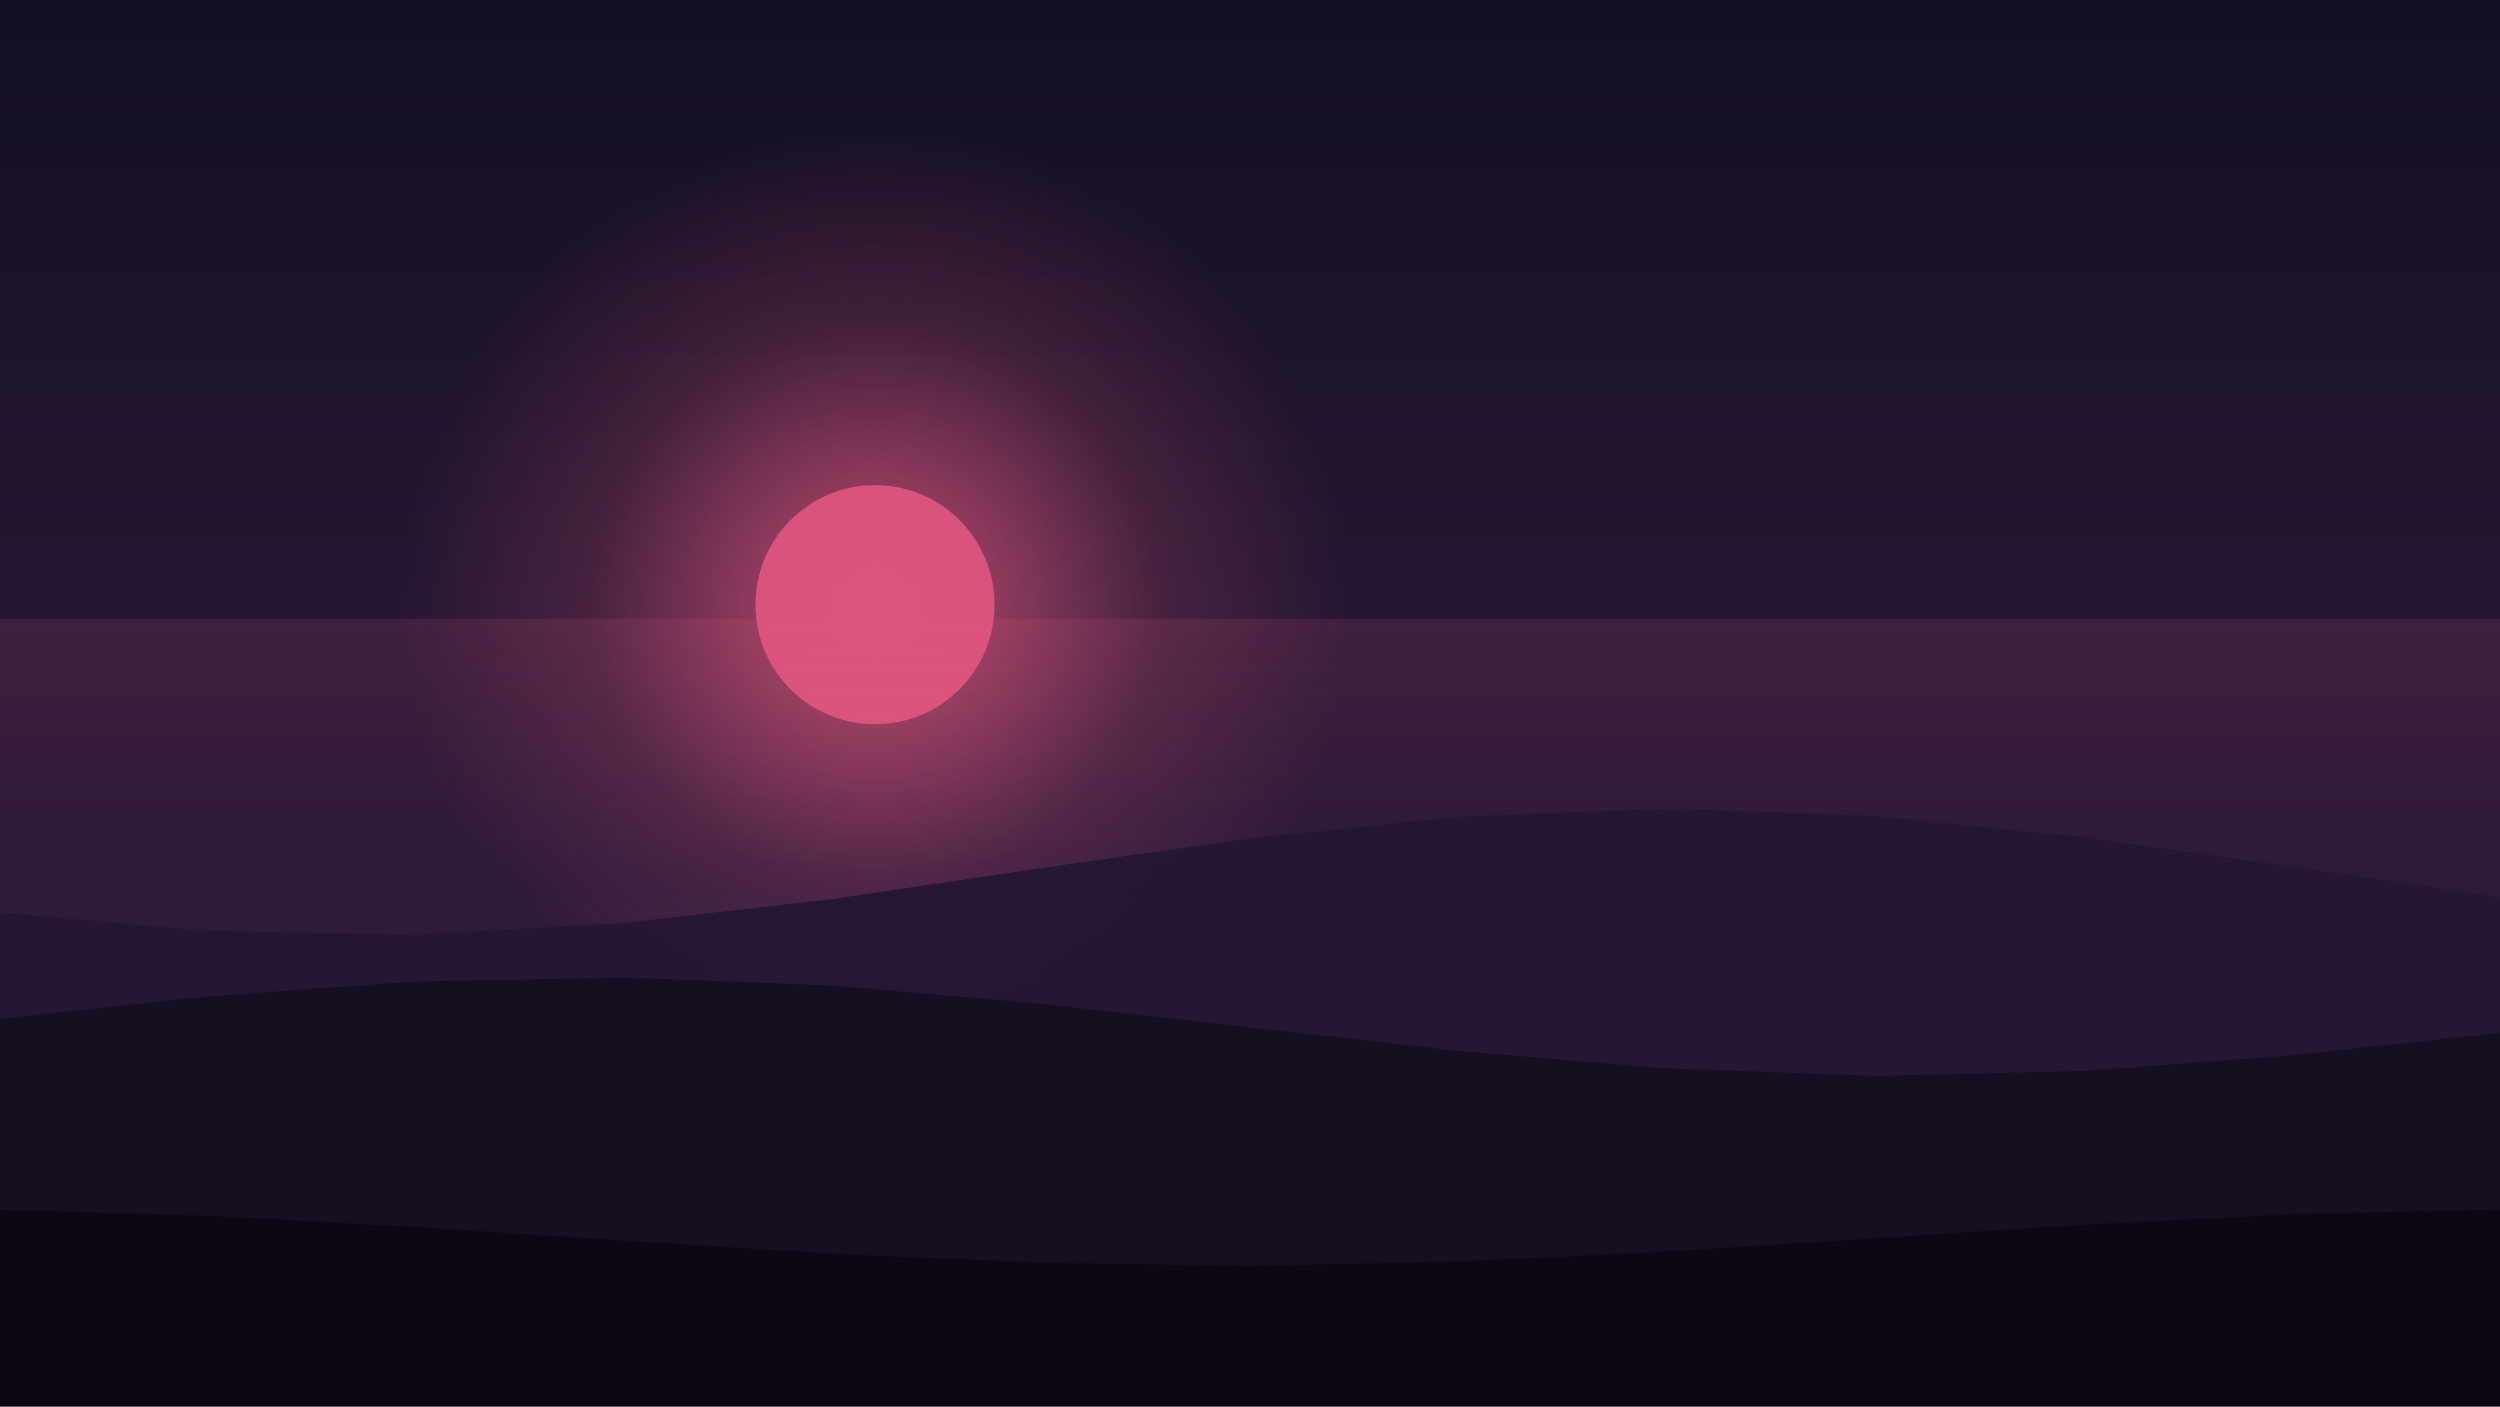
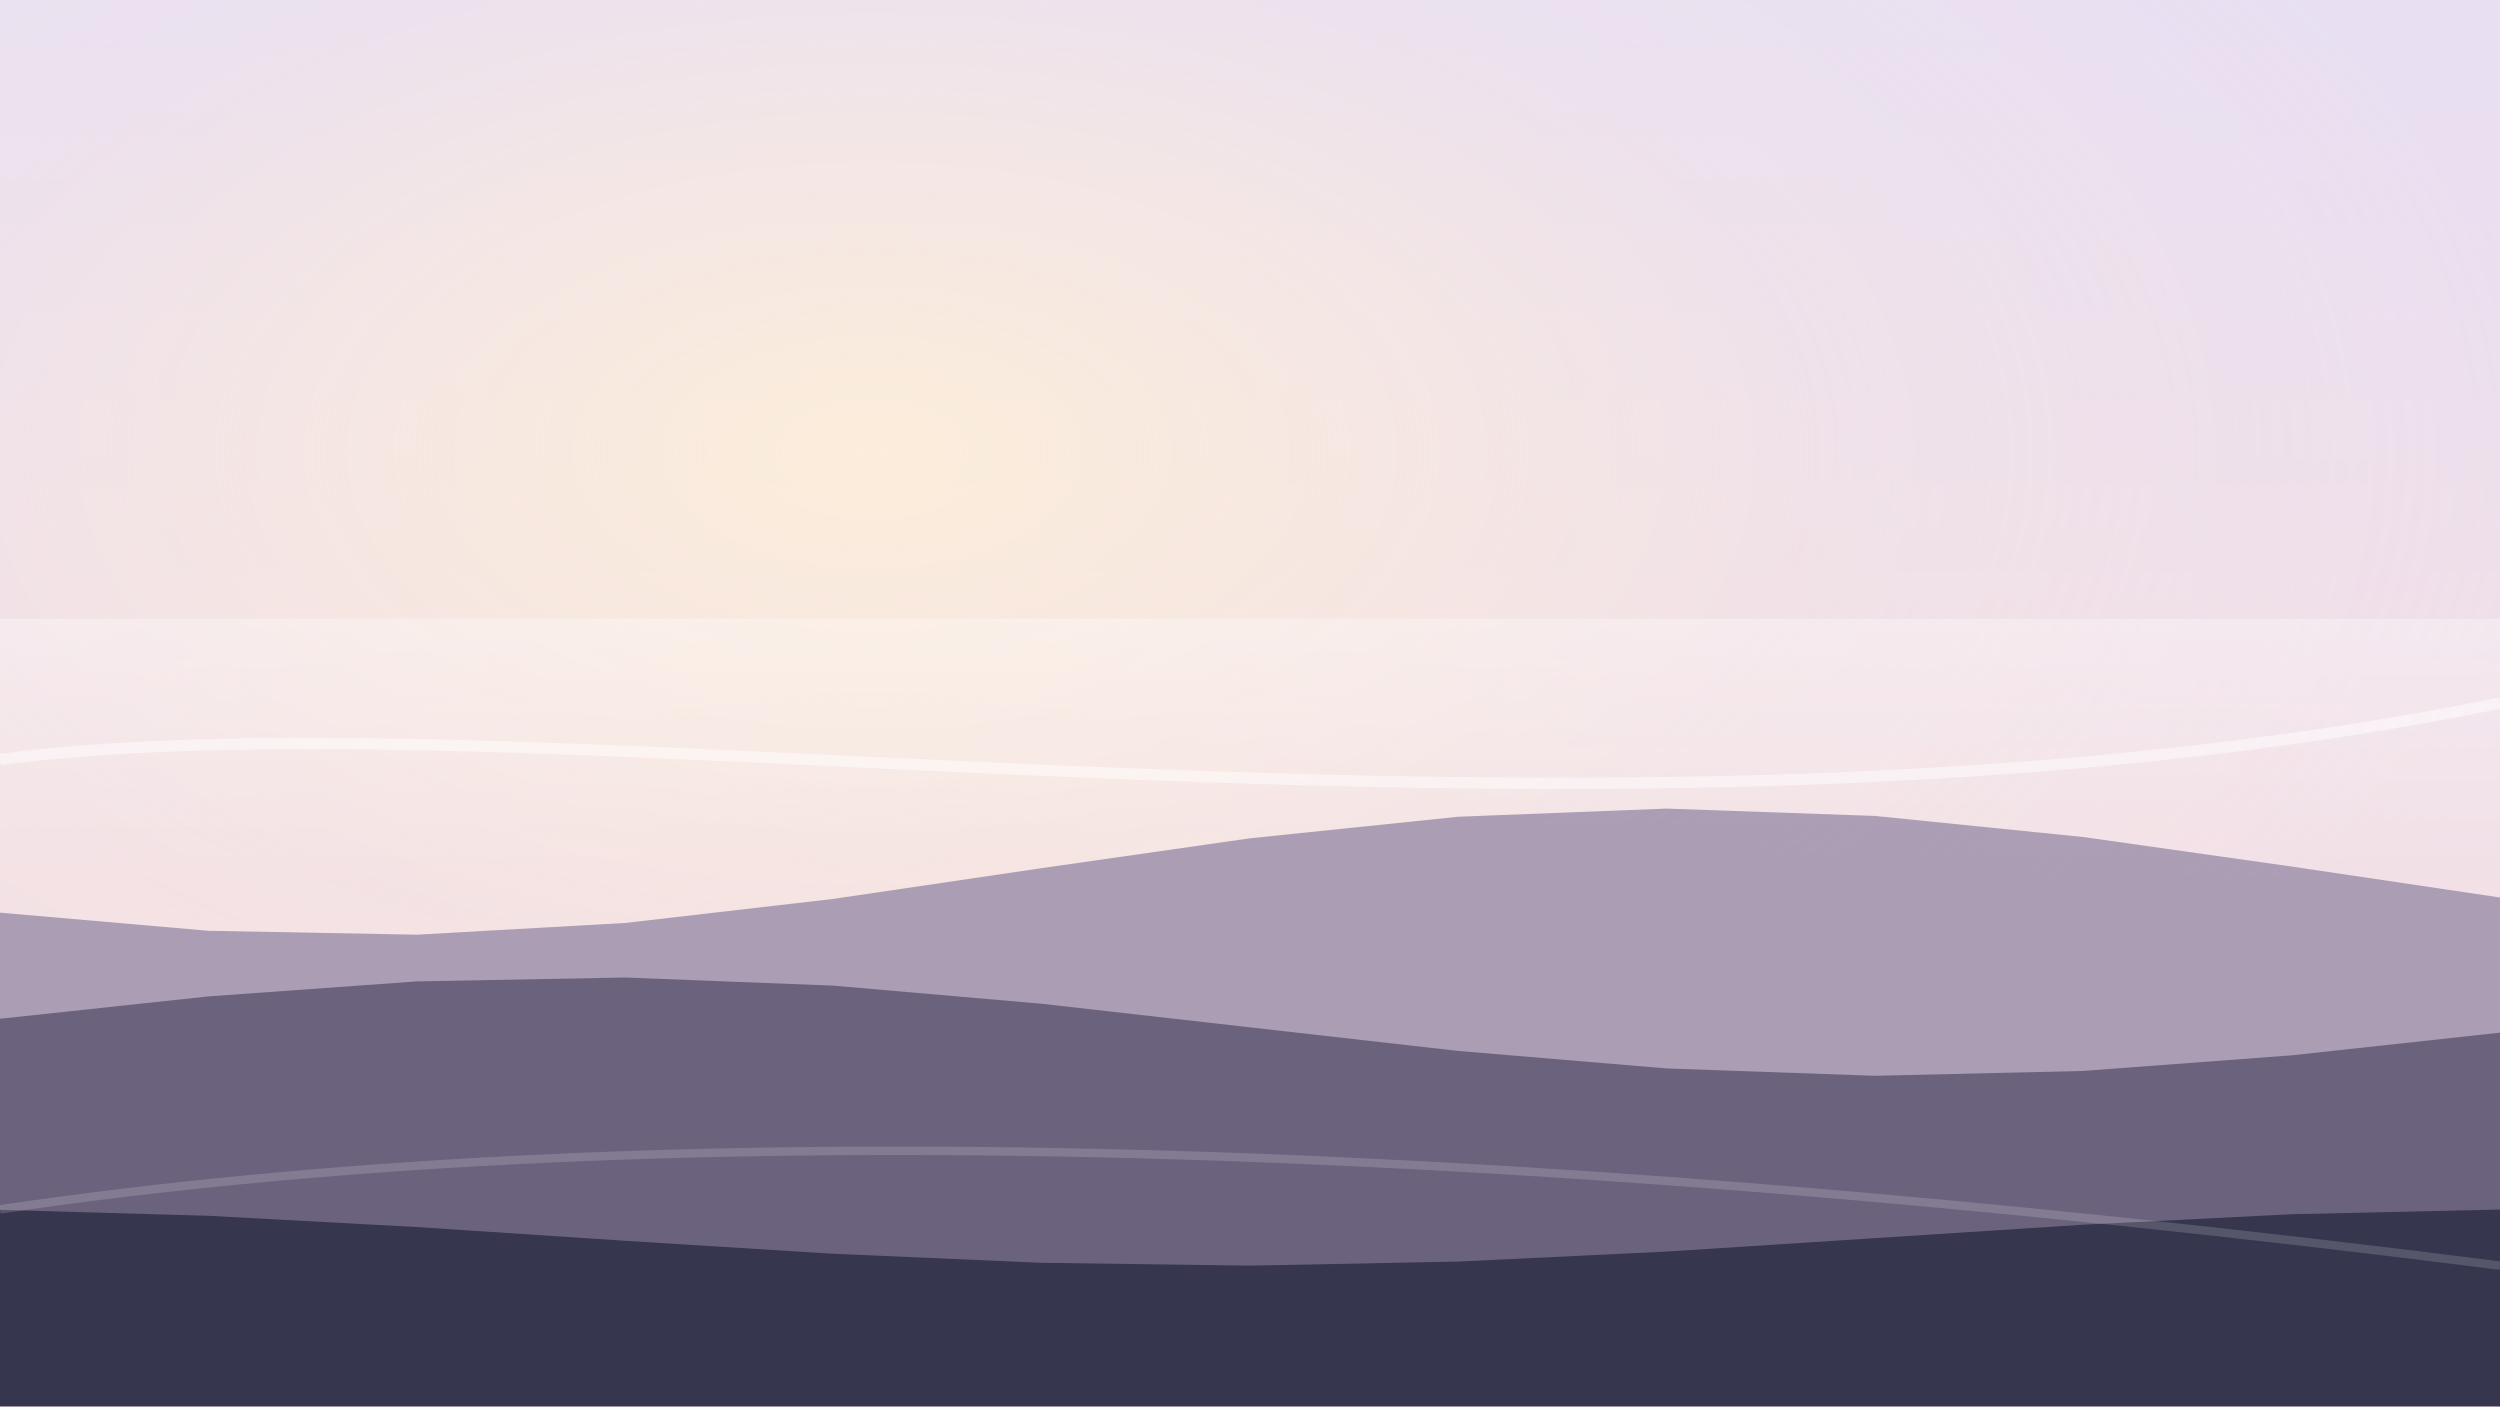
<svg xmlns="http://www.w3.org/2000/svg" viewBox="0 0 1600 900" width="1600" height="900" role="img" aria-label="여행 사진 자리표시자">
  <defs>
    <linearGradient id="sky" x1="0" y1="0" x2="0" y2="1">
-       <stop offset="0%" stop-color="#140f22" />
-       <stop offset="100%" stop-color="#3a2145" />
+       <stop offset="0%" stop-color="#e8dff3" />
+       <stop offset="100%" stop-color="#f8e0df" />
    </linearGradient>
-     <radialGradient id="glow" cx="50%" cy="50%" r="50%">
-       <stop offset="0%" stop-color="#e0567f" stop-opacity="0.85" />
-       <stop offset="60%" stop-color="#e0567f" stop-opacity="0.18" />
-       <stop offset="100%" stop-color="#e0567f" stop-opacity="0" />
+     <radialGradient id="glow" cx="35%" cy="32%" r="68%">
+       <stop offset="0%" stop-color="#fff0d7" stop-opacity="0.82" />
+       <stop offset="55%" stop-color="#fff0d7" stop-opacity="0.16" />
+       <stop offset="100%" stop-color="#fff0d7" stop-opacity="0" />
    </radialGradient>
    <linearGradient id="haze" x1="0" y1="0" x2="0" y2="1">
-       <stop offset="0%" stop-color="#e0567f" stop-opacity="0.14" />
-       <stop offset="100%" stop-color="#e0567f" stop-opacity="0" />
+       <stop offset="0%" stop-color="#ffffff" stop-opacity="0.3" />
+       <stop offset="100%" stop-color="#ffffff" stop-opacity="0" />
    </linearGradient>
  </defs>
  <rect width="1600" height="900" fill="url(#sky)" />
-   <circle cx="560.0" cy="387.0" r="306.0" fill="url(#glow)" />
-   <circle cx="560.0" cy="387.0" r="76.5" fill="#e0567f" opacity="0.92" />
+   <rect width="1600" height="900" fill="url(#glow)" />
  <rect y="396.0" width="1600" height="162.0" fill="url(#haze)" />
-   <polygon points="0.0,584.1 133.3,595.7 266.7,598.2 400.0,590.7 533.3,575.3 666.7,555.6 800.0,536.5 933.3,522.7 1066.7,517.5 1200.0,522.2 1333.3,535.7 1466.7,554.6 1600.0,574.4 1600,900 0,900" fill="#241732" opacity="0.95" />
-   <polygon points="0.0,652.0 133.3,637.7 266.7,628.1 400.0,625.6 533.3,630.8 666.7,642.4 800.0,657.5 933.3,672.6 1066.7,683.8 1200.0,688.5 1333.3,685.4 1466.7,675.4 1600.0,660.9 1600,900 0,900" fill="#180e22" />
-   <polygon points="0.0,774.3 133.3,778.1 266.7,785.3 400.0,794.1 533.3,802.4 666.7,808.2 800.0,810.0 933.3,807.4 1066.7,801.0 1200.0,792.4 1333.3,783.8 1466.7,777.1 1600.0,774.1 1600,900 0,900" fill="#0d0714" />
+   <path d="M0 486.0 C 352.0 441.0, 1024.0 567.0, 1600 450.0" fill="none" stroke="#ffffff" stroke-opacity="0.48" stroke-width="7.2" />
+   <polygon points="0.0,584.1 133.3,595.7 266.7,598.2 400.0,590.7 533.3,575.3 666.7,555.6 800.0,536.5 933.3,522.7 1066.7,517.5 1200.0,522.2 1333.3,535.7 1466.7,554.6 1600.0,574.4 1600,900 0,900" fill="#9b8fa9" opacity="0.82" />
+   <polygon points="0.0,652.0 133.3,637.7 266.7,628.1 400.0,625.6 533.3,630.8 666.7,642.4 800.0,657.5 933.3,672.6 1066.7,683.8 1200.0,688.5 1333.3,685.4 1466.7,675.4 1600.0,660.9 1600,900 0,900" fill="#6b637d" />
+   <polygon points="0.0,774.3 133.3,778.1 266.7,785.3 400.0,794.1 533.3,802.4 666.7,808.2 800.0,810.0 933.3,807.4 1066.7,801.0 1200.0,792.4 1333.3,783.8 1466.7,777.1 1600.0,774.1 1600,900 0,900" fill="#37364f" />
+   <path d="M0 774.0 Q 608.0 684.0 1600 810.0" fill="none" stroke="#ffffff" stroke-opacity="0.16" stroke-width="5.4" />
</svg>
